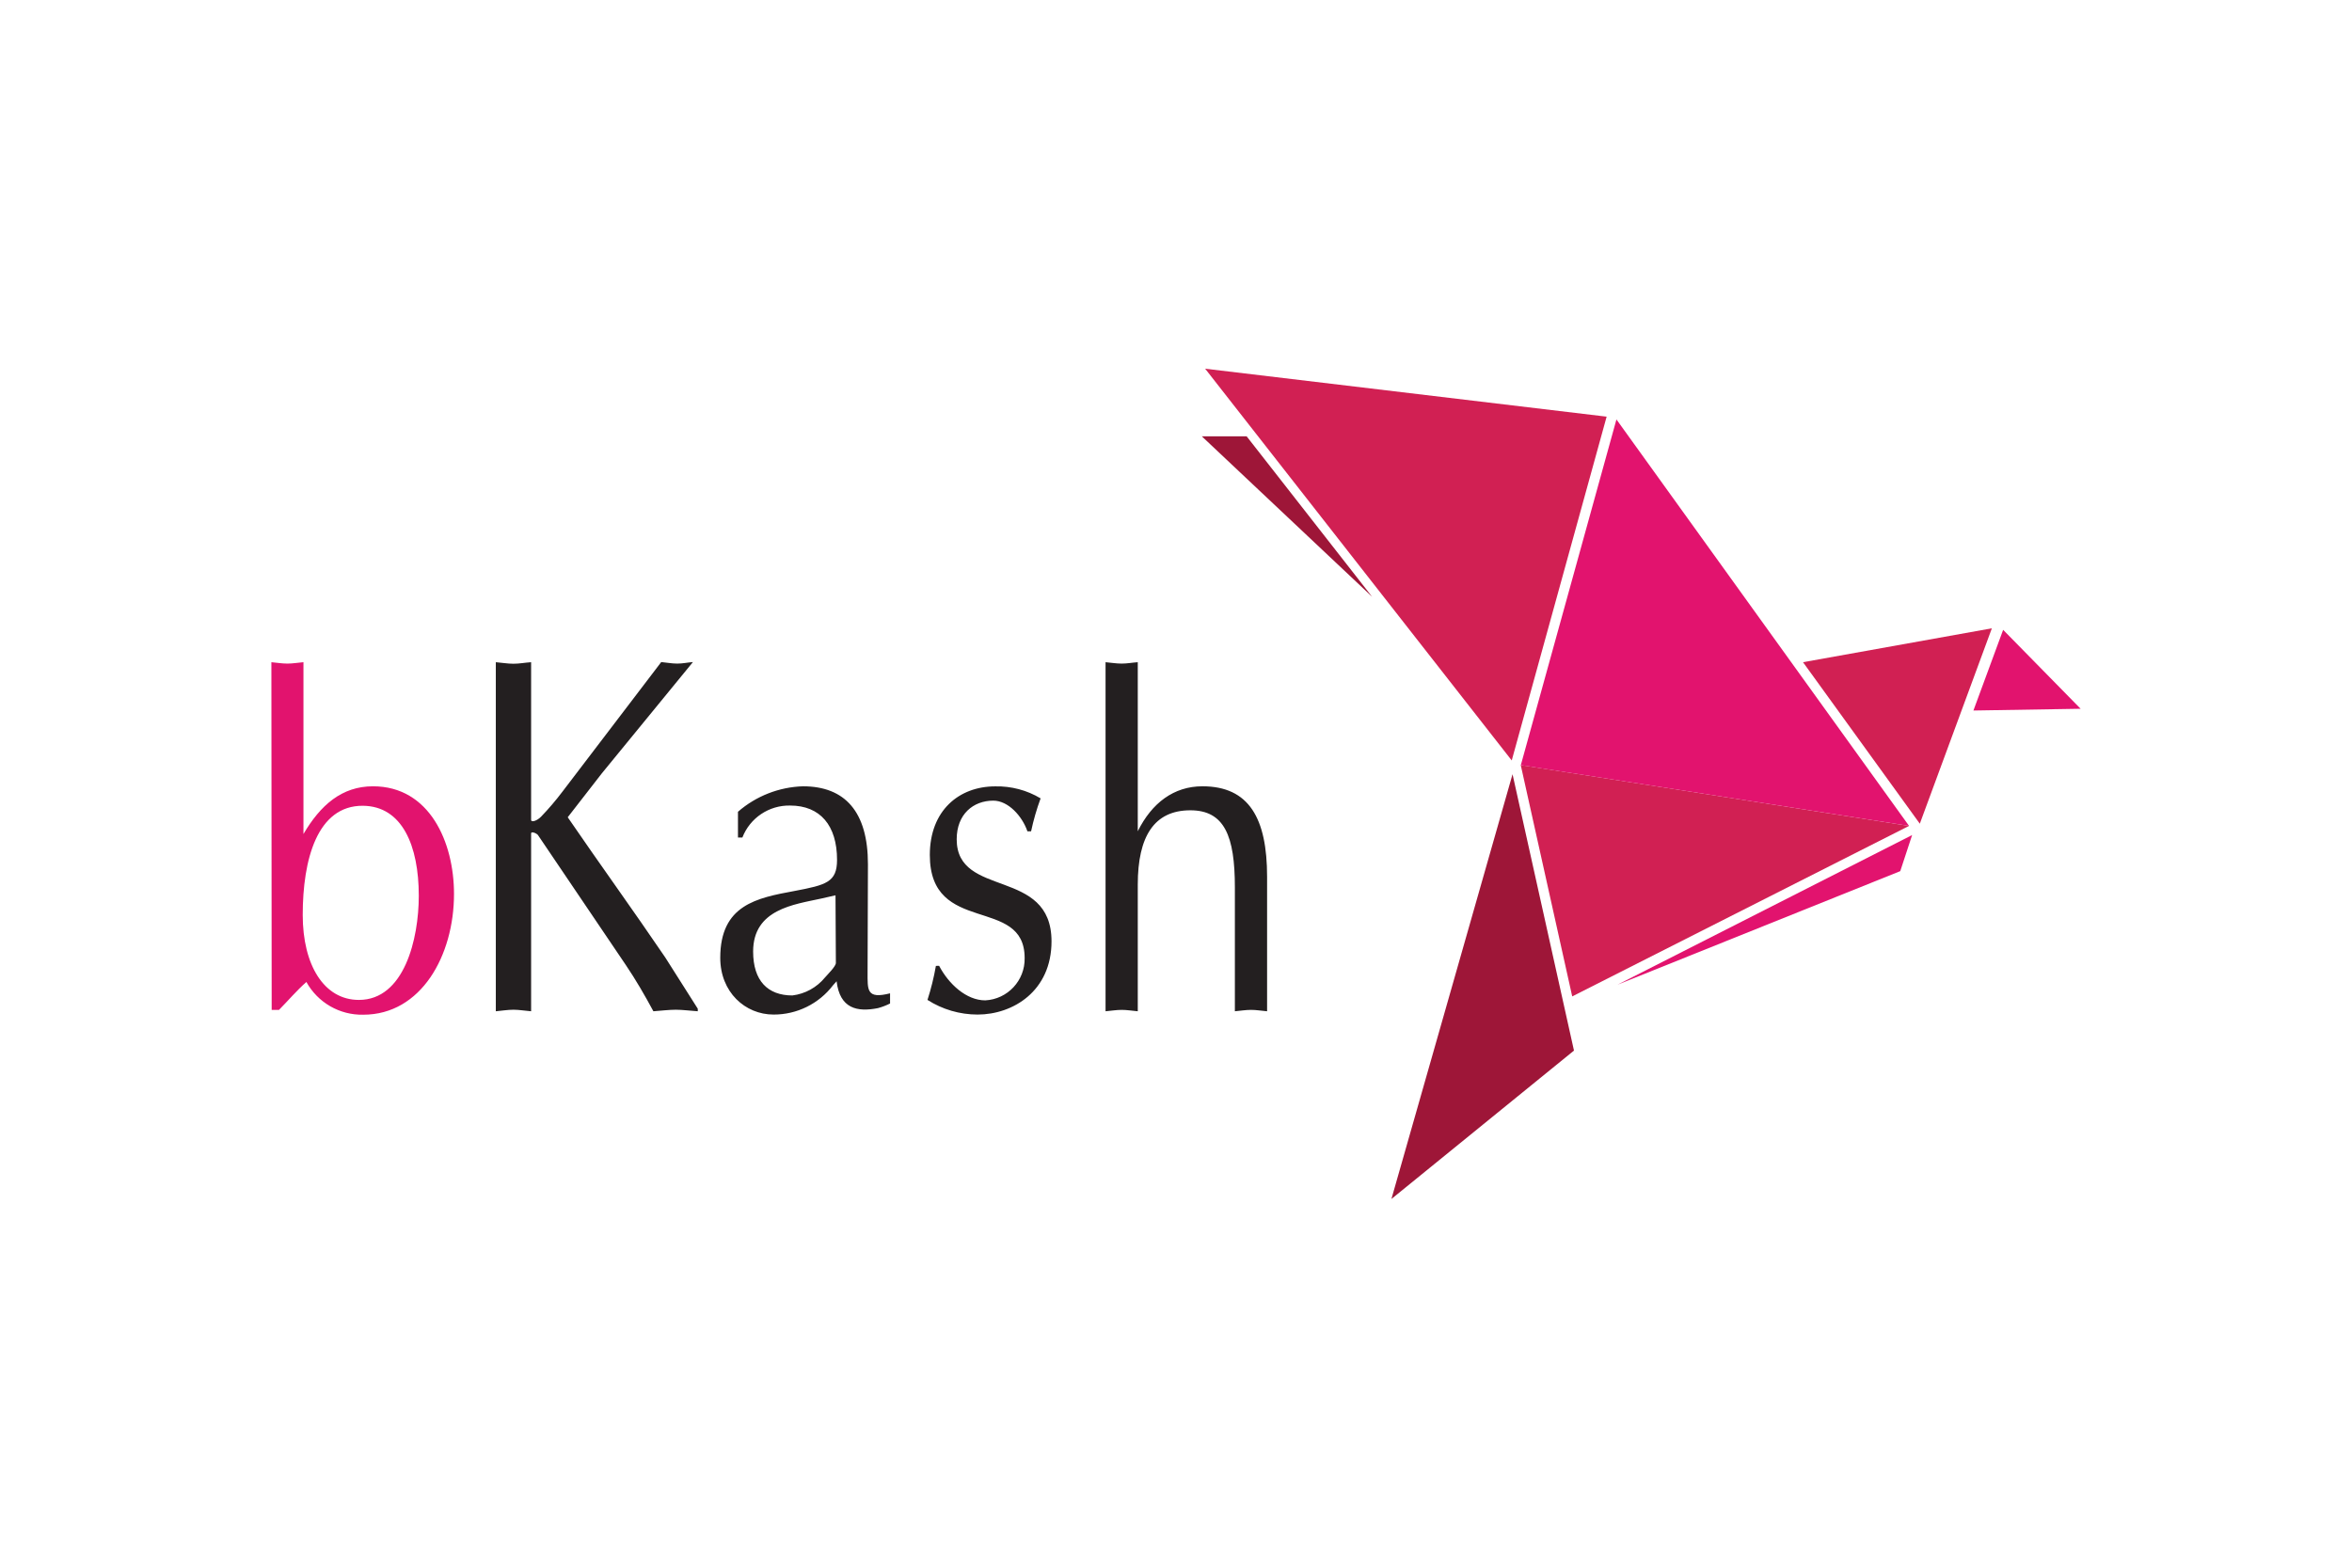
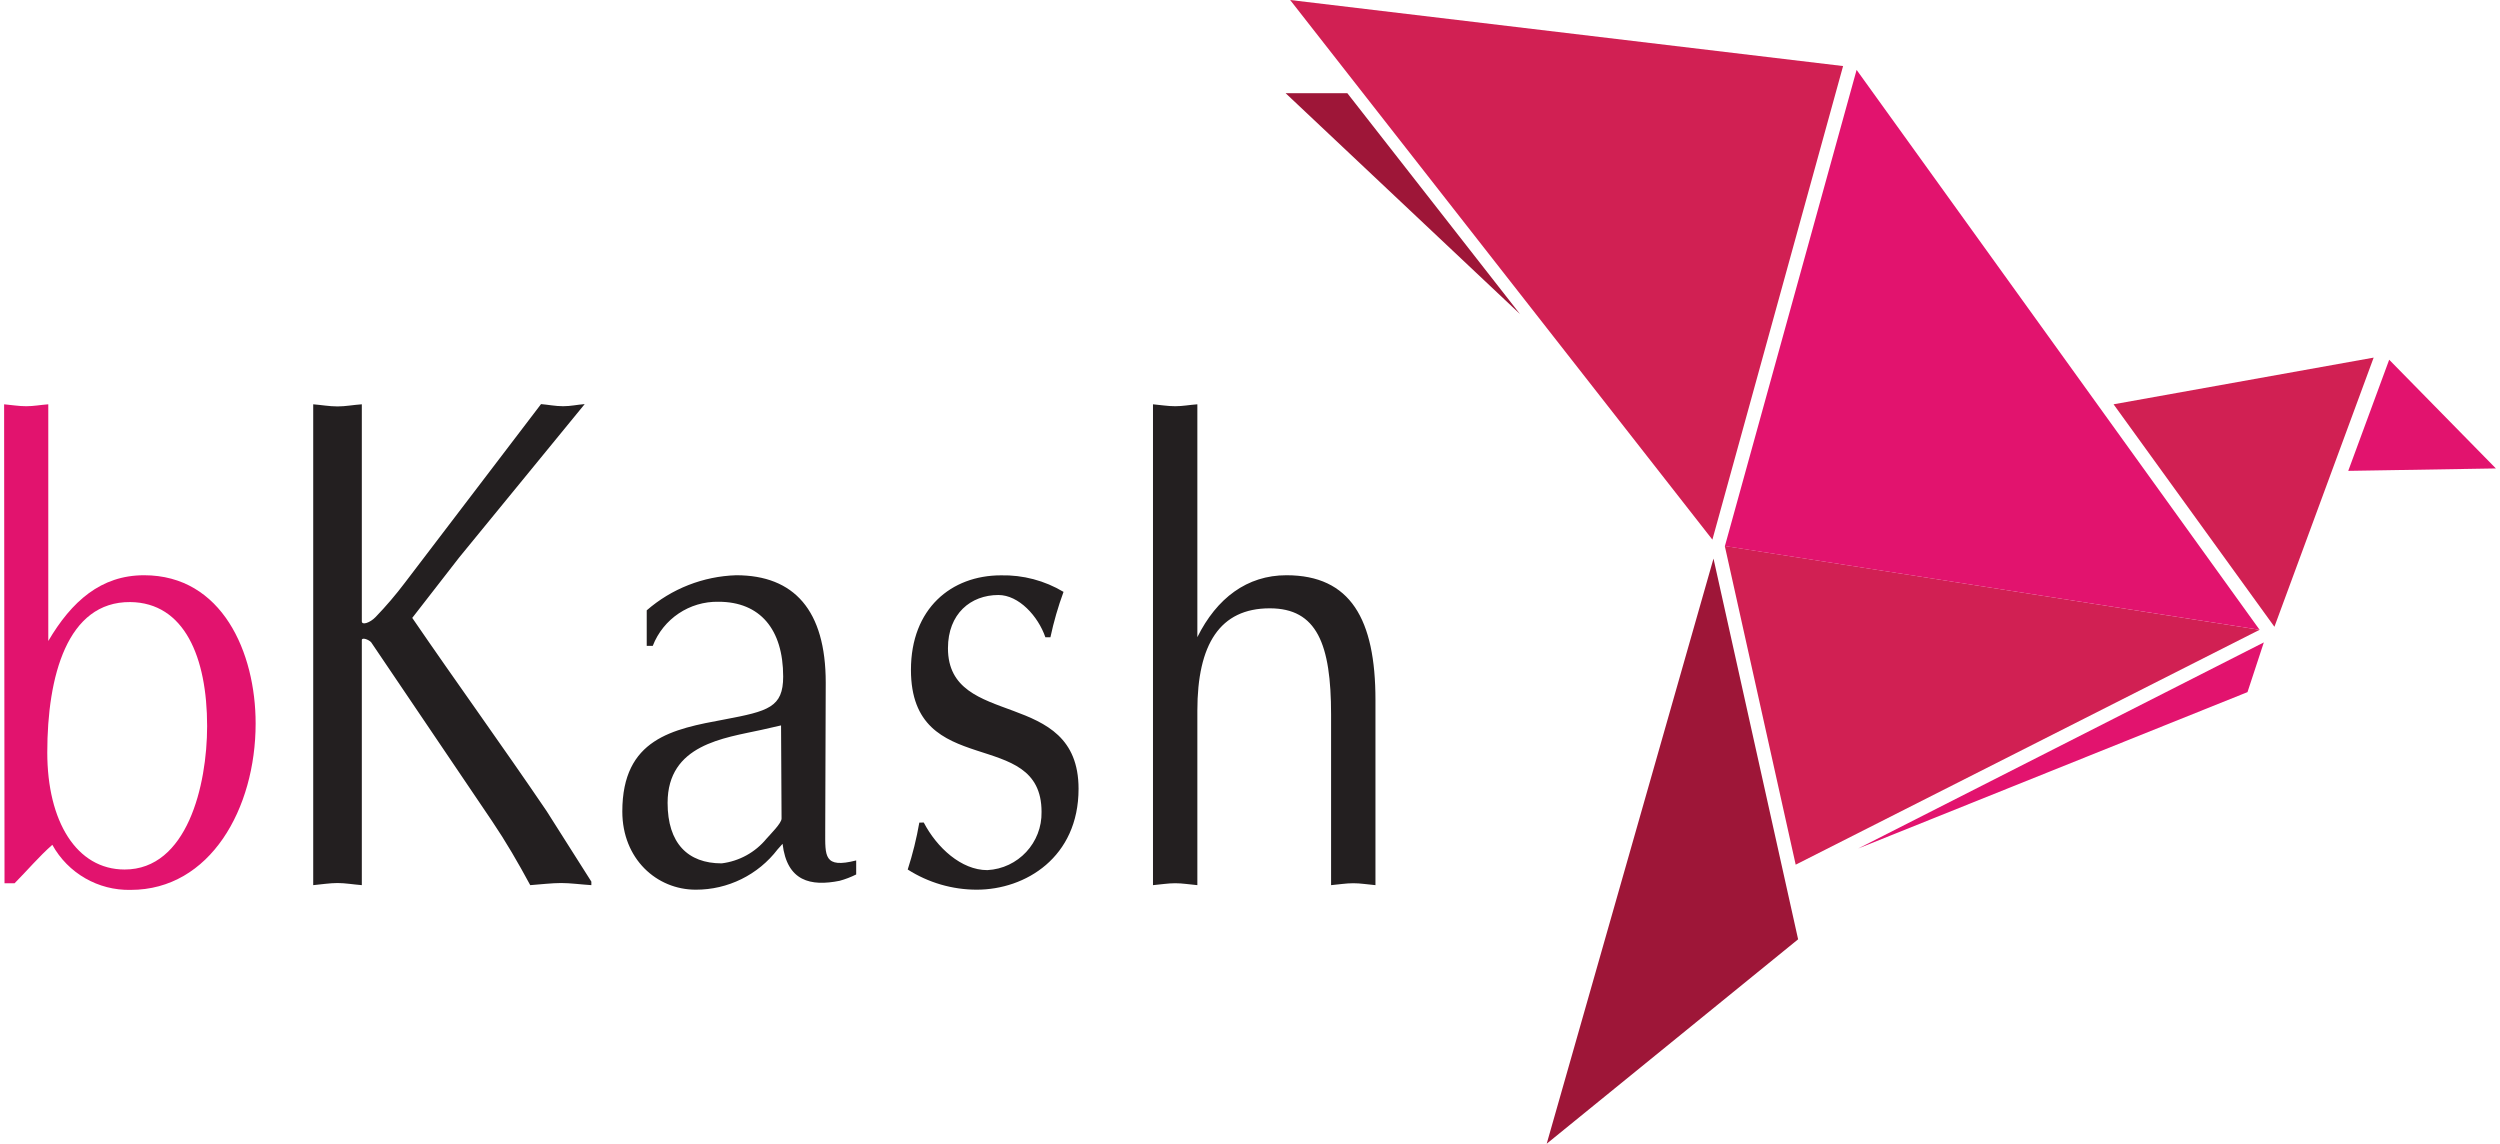
- <svg xmlns="http://www.w3.org/2000/svg" height="800" width="1200" viewBox="-37.062 -28.352 321.204 170.115">
+ <svg xmlns="http://www.w3.org/2000/svg" width="247" height="113" viewBox="0 0 247.08 113.41">
  <g fill="none">
    <path fill="#D12053" d="M223.65 62.45l-53.03-8.31 7.03 31.6z" />
    <path fill="#E2136E" d="M223.65 62.45L183.69 6.93l-13.06 47.22z" />
    <path fill="#D12053" d="M169.39 53.51L127.52 0l54.83 6.55z" />
    <path fill="#9E1638" d="M150.32 31.15L127.07 9.24h6.12z" />
    <path fill="#D12053" d="M234.96 35.46l-9.84 26.69-15.95-22.06z" />
    <path fill="#E2136E" d="M183.84 84.14l38.61-15.51 1.62-4.93z" />
    <path fill="#9E1638" d="M152.96 113.41l16.54-58.02 8.39 37.75z" />
    <path fill="#E2136E" d="M236.5 35.67l-4.06 11.02 14.64-.24zM0 40.09c.71.06 1.43.19 2.19.19s1.38-.13 2.19-.19v23.47c2.31-3.93 5.22-6.52 9.5-6.52 7.74 0 11.06 7.66 11.06 14.7 0 8.43-4.5 16.5-12.39 16.5a8.66 8.66 0 01-7.77-4.47c-1.32 1.16-2.49 2.55-3.74 3.81h-1zm4.28 34.52c0 6.84 2.9 11.61 7.67 11.61 6.19 0 8.18-8.32 8.18-14.22 0-6.85-2.26-12.24-7.62-12.3-6.26-.05-8.23 7.36-8.23 14.92z" />
    <path fill="#231F20" d="M45.13 55.27l-4.66 6c4.38 6.4 8.92 12.67 13.32 19.15l4.44 7v.35c-1.09-.07-2.08-.21-3-.21-.92 0-2.08.14-3.06.21-1.21-2.24-2.41-4.31-3.78-6.34l-12-17.75c-.27-.28-.92-.5-.92-.21v24.3c-.88-.07-1.65-.21-2.41-.21-.76 0-1.64.14-2.41.21V40.09c.77.06 1.6.21 2.41.21s1.53-.15 2.41-.21v21.52c0 .42.82.14 1.36-.42a37.1 37.1 0 002.92-3.42l13.49-17.7c.71.06 1.42.21 2.19.21s1.36-.15 2.14-.21zM81.42 82.4c0 2.48-.16 3.74 3.07 2.92v1.39a8.87 8.87 0 01-1.65.63c-2.85.57-5.21.06-5.65-3.67l-.49.55a10.17 10.17 0 01-8.12 4c-3.88 0-7.28-3.06-7.28-7.75 0-7.23 5-8.18 10.13-9.13 4.34-.82 5.82-1.2 5.82-4.25 0-4.7-2.3-7.42-6.41-7.42a6.85 6.85 0 00-6.52 4.37h-.6v-3.52a14.2 14.2 0 018.87-3.48c5.75 0 8.88 3.48 8.88 10.65zm-4.38-10.47l-1.93.44c-3.73.82-9.32 1.45-9.32 7.24 0 4 2 6 5.36 6a6.83 6.83 0 004.44-2.44c.4-.46 1.5-1.54 1.5-2zm14.15 9.63c1.3 2.49 3.72 4.72 6.3 4.72a5.67 5.67 0 005.38-5.78c0-8.56-12.95-3-12.95-14.08 0-6.08 4-9.37 8.93-9.37 2.18-.048 4.33.52 6.2 1.64a32.791 32.791 0 00-1.3 4.5h-.5c-.72-2.09-2.63-4.19-4.66-4.19-2.74 0-5 1.85-5 5.28 0 8.11 12.95 3.79 12.95 13.94 0 6.79-5.26 10-10.1 10a12.73 12.73 0 01-6.84-2 34.42 34.42 0 001.15-4.65zm22.73-41.47c.73.06 1.44.19 2.2.19.76 0 1.38-.13 2.2-.19v23.09c1.92-3.87 4.93-6.14 8.83-6.14 6.36 0 8.83 4.36 8.83 12.36v18.37c-.83-.07-1.47-.19-2.2-.19-.73 0-1.48.13-2.2.19V70.85c0-7-1.41-10.53-6.08-10.53-4.94 0-7.18 3.56-7.18 10.15v17.3c-.82-.07-1.47-.19-2.2-.19-.73 0-1.46.13-2.2.19z" />
  </g>
</svg>
